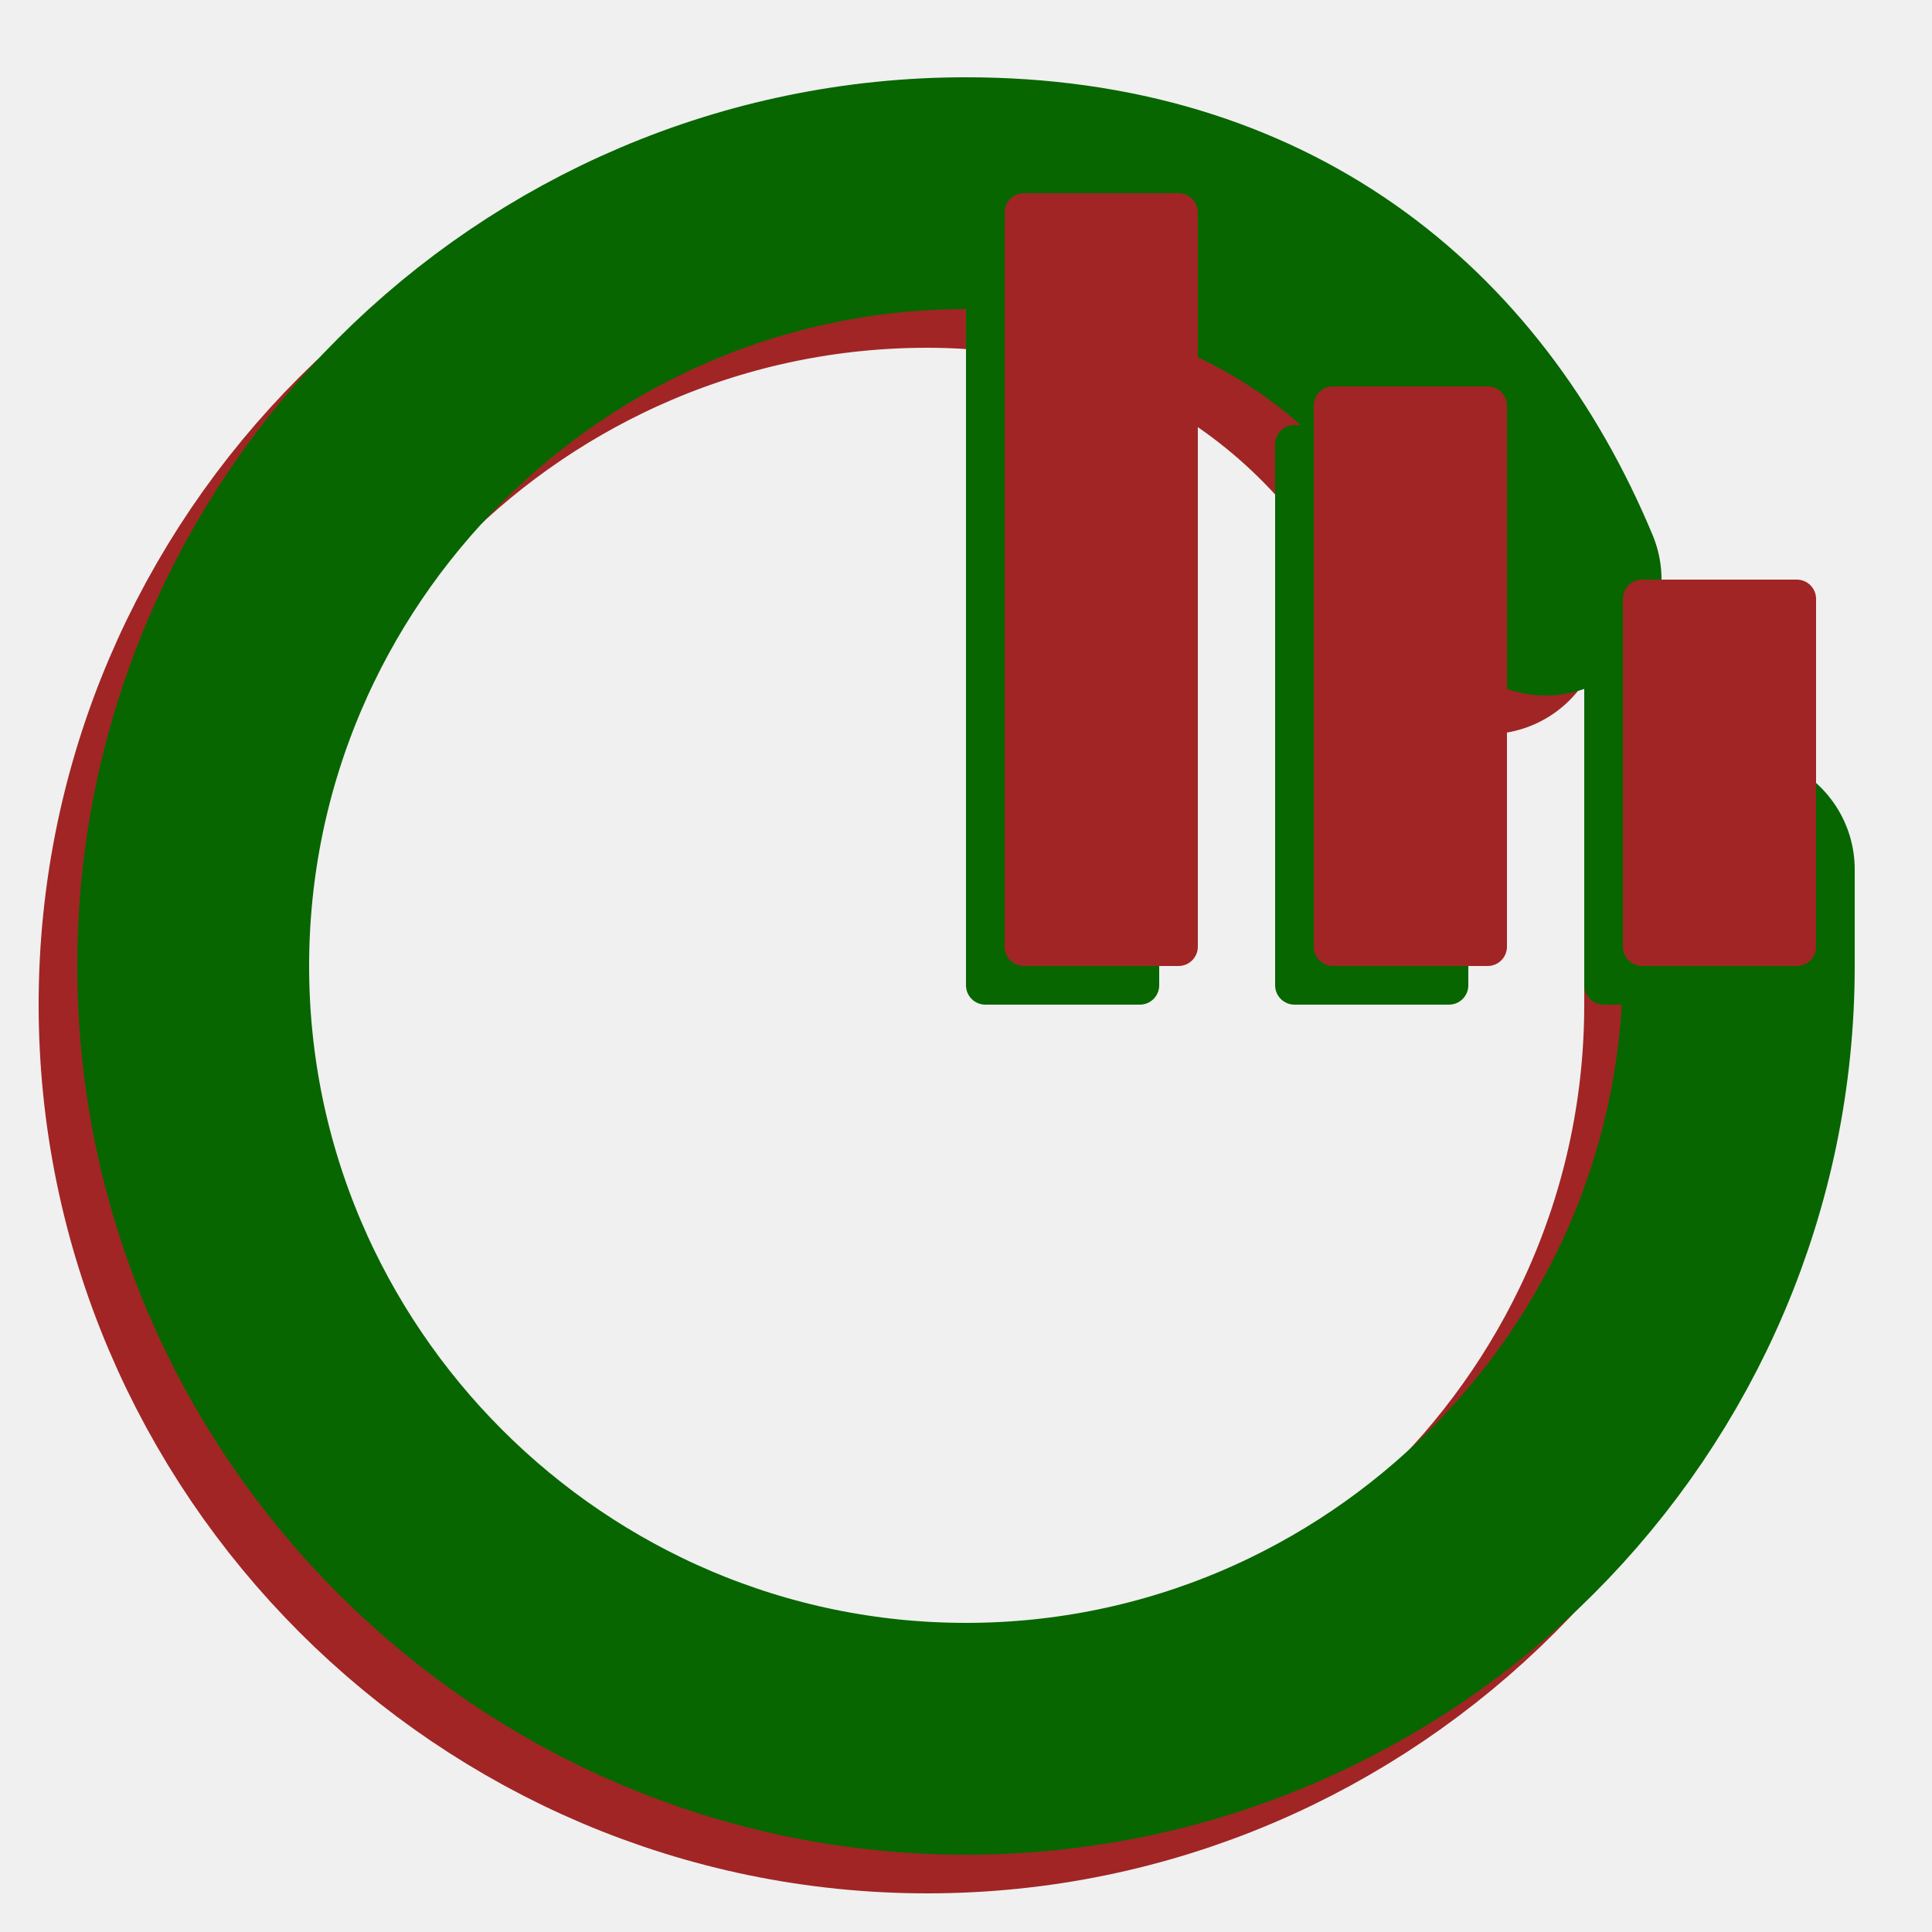
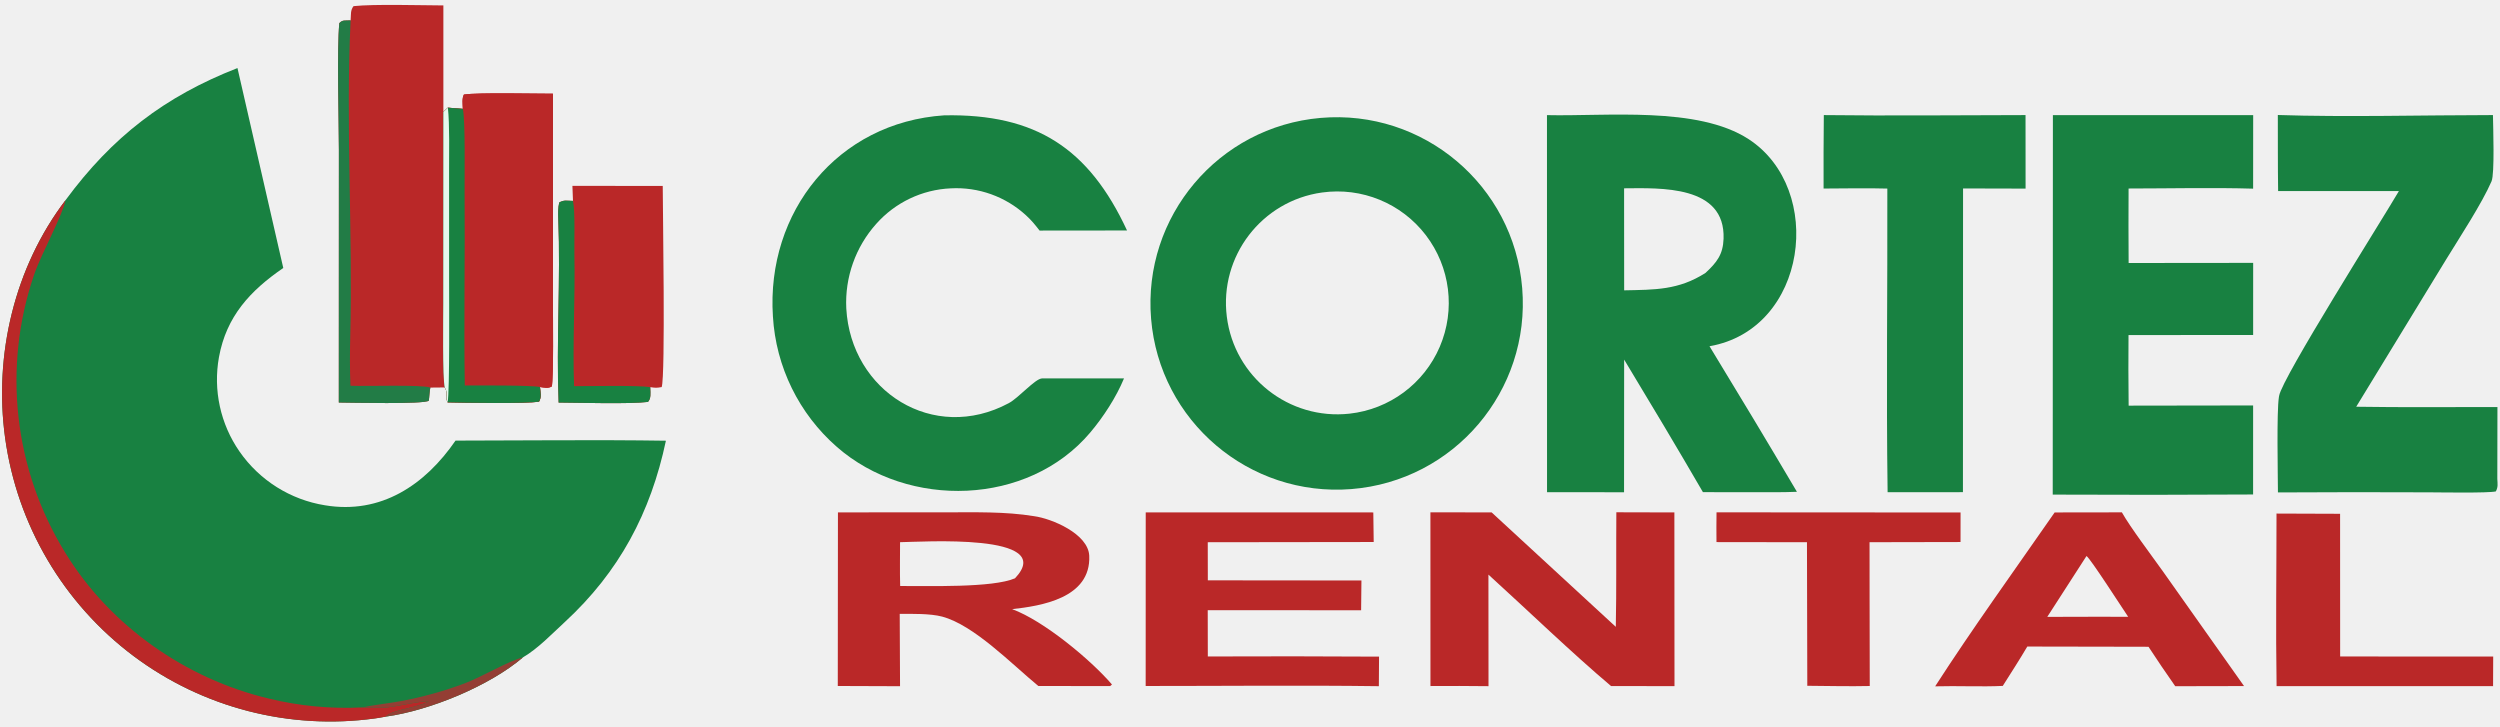
- <svg xmlns="http://www.w3.org/2000/svg" viewBox="0 0 100 100" fill="none">
-   <path d="M77 32C72 20 62 12 48 12C26 12 8 30 8 52C8 74 26 92 48 92C70 92 88 74 88 52L88 47" stroke="#a12525" stroke-width="12" stroke-linecap="round" />
-   <path d="M80 30C75 18 65 10 50 10C28 10 10 28 10 50C10 72 28 90 50 90C72 90 90 72 90 50L90 45" stroke="#076600" stroke-width="12" stroke-linecap="round" />
-   <rect x="50" y="12" width="10" height="40" fill="#076600" rx="1" />
-   <rect x="66" y="22" width="10" height="30" fill="#076600" rx="1" />
-   <rect x="82" y="32" width="10" height="20" fill="#076600" rx="1" />
-   <rect x="52" y="10" width="10" height="40" fill="#a12525" rx="1" />
-   <rect x="68" y="20" width="10" height="30" fill="#a12525" rx="1" />
-   <rect x="84" y="30" width="10" height="20" fill="#a12525" rx="1" />
+ <svg xmlns="http://www.w3.org/2000/svg" width="461" height="134" viewBox="0 0 461 134" fill="none">
+   <g clip-path="url(#clip0_7526_1614)">
+     <path d="M12.081 36.914C20.706 25.213 30.358 17.797 43.789 12.55L52.236 49.418C46.125 53.608 41.742 58.35 40.377 65.855C39.281 71.928 40.642 78.187 44.162 83.255C47.851 88.571 53.545 92.153 59.933 93.176C70.241 94.893 78.366 89.436 84 81.247C96.784 81.239 110.044 81.069 122.794 81.267C119.984 94.54 114.193 105.444 104.132 114.72C101.808 116.862 99.169 119.627 96.442 121.211C90.24 126.505 79.185 131.047 71.134 132.146C70.471 132.277 69.804 132.389 69.134 132.483C53.369 134.648 37.385 130.517 24.642 120.984C11.684 111.278 3.148 96.787 0.941 80.745C-1.167 65.423 2.678 49.271 12.081 36.914Z" fill="#188141" />
+     <path d="M71.134 132.146C70.471 132.277 69.804 132.389 69.134 132.483C53.369 134.648 37.385 130.517 24.642 120.984C11.684 111.277 3.148 96.787 0.941 80.744C-1.167 65.423 2.678 49.271 12.081 36.914C11.503 39.829 7.561 46.886 6.28 50.683C0.444 67.772 2.56 86.576 12.046 101.941C20.276 115.398 34.254 125.185 49.561 128.814C55.191 130.189 60.992 130.74 66.78 130.449C68.497 130.537 69.7 130.585 71.416 130.438C73.286 130.278 77.416 129.232 79.057 129.342C76.354 130.705 72.412 130.8 71.134 132.146Z" fill="#BA2828" />
+     <path d="M66.78 130.449C68.754 130.016 71.656 129.698 73.789 129.312C77.818 128.565 81.775 127.471 85.614 126.039C88.532 124.982 94.043 121.743 96.442 121.211C90.24 126.505 79.185 131.047 71.134 132.146C72.412 130.8 76.354 130.706 79.057 129.342C77.416 129.232 73.286 130.279 71.416 130.438C69.7 130.585 68.497 130.537 66.78 130.449Z" fill="#943E34" />
+     <path d="M243.515 21.743C262.458 20.103 279.125 34.172 280.693 53.124C282.26 72.075 268.13 88.692 249.178 90.188C230.326 91.676 213.821 77.636 212.262 58.786C210.703 39.936 224.677 23.374 243.515 21.743ZM262.93 43.371C258.43 37.481 251.106 34.474 243.767 35.5C232.646 37.055 224.832 47.254 226.224 58.399C227.616 69.545 237.697 77.507 248.859 76.278C256.224 75.467 262.584 70.75 265.499 63.934C268.414 57.119 267.433 49.26 262.93 43.371Z" fill="#188141" />
+     <path d="M285.26 21.229C296.205 21.492 313.039 19.527 322.458 25.667C336.579 34.873 333.304 60.708 315.233 63.846C320.668 72.756 326.044 81.704 331.355 90.689C328.563 90.812 325.332 90.751 322.505 90.764L314.021 90.753C309.356 82.716 304.297 74.257 299.492 66.311L299.475 90.769L285.274 90.765L285.26 21.229ZM299.483 34.725L299.495 53.538C305.187 53.421 309.532 53.502 314.495 50.325C316.566 48.395 317.727 46.95 317.826 44.022C318.169 34.116 306.239 34.676 299.483 34.725Z" fill="#188141" />
+     <path d="M64.655 3.758C64.746 2.61 64.593 1.924 65.19 1.133C69.005 0.726 77.585 0.985 81.758 1.001V20.64L82.589 19.853L85.344 20.071C85.312 19.216 85.158 18.141 85.545 17.431C88.341 17.035 98.505 17.278 101.968 17.279L101.964 56.026C101.963 58.206 102.1 69.691 101.756 71.261C101.021 71.676 100.444 71.484 99.572 71.371C99.67 72.386 99.884 73.203 99.409 74.051C97.279 74.473 85.23 74.269 82.536 74.195C82.005 73.063 82.774 72.683 82.016 71.446L79.363 71.472C79.231 71.803 79.166 73.327 79.072 73.885C78.246 74.581 64.617 74.242 62.476 74.226L62.491 27.654C62.484 22.157 62.119 8.988 62.569 4.264C63.207 3.627 63.54 3.821 64.655 3.758Z" fill="#BA2828" />
+     <path d="M85.343 20.071C85.312 19.216 85.158 18.141 85.545 17.431C88.341 17.035 98.505 17.278 101.968 17.279L101.964 56.027C101.963 58.206 102.099 69.691 101.756 71.261C101.021 71.676 100.444 71.484 99.572 71.371C99.67 72.386 99.884 73.203 99.409 74.052C97.279 74.473 85.23 74.269 82.536 74.195C82.005 73.063 82.774 72.684 82.016 71.446C81.579 69.793 81.738 58.282 81.739 56.096L81.758 20.64L82.589 19.853L85.343 20.071Z" fill="#BA2828" />
+     <path d="M81.758 20.64L82.589 19.853L85.343 20.071C85.836 22.179 85.648 32.594 85.67 35.297C85.766 47.184 85.525 59.196 85.706 71.08C88.029 71.085 97.998 71.012 99.572 71.371C99.67 72.386 99.884 73.203 99.409 74.051C97.279 74.473 85.23 74.269 82.536 74.195C82.005 73.063 82.774 72.683 82.016 71.446C81.579 69.793 81.738 58.281 81.739 56.096L81.758 20.64Z" fill="#188141" />
+     <path d="M81.758 20.64L82.589 19.853C82.934 22.975 82.804 28.342 82.809 31.612L82.815 51.929C82.814 54.822 82.947 72.4 82.536 74.195C82.005 73.063 82.774 72.683 82.016 71.446C81.579 69.793 81.738 58.281 81.739 56.096L81.758 20.64Z" fill="#E5F8ED" />
+     <path d="M62.476 74.226L62.491 27.654C62.484 22.157 62.119 8.988 62.569 4.264C63.207 3.627 63.54 3.821 64.655 3.758C63.707 22.85 65.091 42.934 64.585 62.124C64.509 64.994 64.497 68.28 64.627 71.132C67.398 71.268 77.807 70.883 79.363 71.472C79.231 71.803 79.166 73.327 79.072 73.885C78.246 74.581 64.617 74.242 62.476 74.226Z" fill="#227C46" />
+     <path d="M174.118 21.268C191.05 20.948 200.806 27.396 207.825 42.5L191.699 42.517C190.833 41.407 190.261 40.681 189.205 39.713C185.432 36.246 180.421 34.45 175.306 34.731C170.033 34.969 165.081 37.331 161.577 41.28C157.756 45.552 155.772 51.159 156.056 56.885C156.914 72.161 172.114 81.796 186.013 74.343C187.881 73.342 190.826 69.87 192.134 69.781L207.268 69.772C205.829 73.256 203.453 76.904 201.022 79.779C189.579 93.307 167.494 93.923 154.337 82.427C147.327 76.31 143.071 67.631 142.525 58.343C141.264 39.096 154.446 22.574 174.118 21.268Z" fill="#188141" />
+     <path d="M378.553 21.226L415.487 21.234L415.476 34.79C408.172 34.565 399.89 34.759 392.51 34.761C392.483 39.34 392.486 43.919 392.519 48.498L415.484 48.474L415.479 61.77L392.498 61.788L392.475 68.17L392.521 74.8L415.476 74.765L415.473 91.182C403.156 91.258 390.84 91.266 378.523 91.205L378.553 21.226Z" fill="#188141" />
+     <path d="M420.031 21.206C432.43 21.621 447.116 21.227 459.699 21.22C459.737 23.44 460.033 32.051 459.441 33.426C457.681 37.503 453.48 43.904 451.077 47.828L434.486 75.002C443.062 75.14 451.933 75.048 460.528 75.057L460.505 88.319C460.549 89.26 460.669 89.784 460.235 90.614C458.938 90.95 449.732 90.789 447.934 90.786C438.641 90.743 429.345 90.749 420.052 90.804C420.04 87.484 419.797 75.891 420.233 73.203L420.274 72.971C420.811 69.707 439.218 40.603 442.355 35.236L420.087 35.235C420.017 30.596 420.049 25.855 420.031 21.206Z" fill="#188141" />
+     <path d="M336.312 21.222C348.603 21.373 361.191 21.235 373.508 21.222L373.517 34.778L361.988 34.749L361.971 79.308L361.965 90.755L348.075 90.766C347.814 72.273 348.075 53.326 348.025 34.773C344.255 34.662 340.071 34.759 336.269 34.767C336.251 30.252 336.266 25.737 336.312 21.222Z" fill="#188141" />
+     <path d="M174.465 94.475C179.81 94.477 185.352 94.31 190.661 95.179C193.95 95.619 200.684 98.44 200.858 102.492C201.197 110.344 191.873 111.743 186.637 112.326C192.411 114.431 201.131 121.655 205.047 126.223L204.709 126.513L191.47 126.498C186.575 122.469 179.604 115.262 173.728 113.701C171.547 113.122 168.223 113.193 165.908 113.2L165.968 126.538L154.487 126.496L154.516 94.483L174.465 94.475ZM187.166 106.638C195.126 98.211 169.637 99.945 165.971 99.98C165.967 102.624 165.917 105.431 165.99 108.061C171.079 108.025 183.023 108.432 187.166 106.638Z" fill="#BA2828" />
+     <path d="M263.768 94.469L275.059 94.489L297.954 115.589C298.098 108.639 297.995 101.456 298.054 94.465L308.756 94.492L308.776 126.52L297.084 126.513C289.965 120.51 281.48 112.327 274.467 105.958L274.481 126.531C270.913 126.488 267.345 126.479 263.776 126.505L263.768 94.469Z" fill="#BA2828" />
+     <path d="M391.276 94.477C392.788 97.185 396.822 102.519 398.855 105.382L413.8 126.511L401.114 126.537C399.43 124.141 397.786 121.717 396.184 119.265L391.279 119.254L373.833 119.222C372.424 121.629 370.807 124.109 369.312 126.481C365.46 126.671 360.887 126.441 356.844 126.56C363.503 116.213 371.791 104.701 378.878 94.495L391.276 94.477ZM377.516 113.752L386.199 113.729L392.434 113.735C391.484 112.357 385.417 102.886 384.749 102.531L377.516 113.752Z" fill="#BA2828" />
+     <path d="M211.272 94.484L253.238 94.493L253.311 99.948L222.71 99.988L222.723 107.013L251.05 107.041L250.991 112.539L235.2 112.519L222.705 112.524L222.721 121.054C233.246 121.008 243.772 121.018 254.296 121.083L254.261 126.534C240.058 126.342 225.494 126.503 211.262 126.497L211.272 94.484Z" fill="#BA2828" />
+     <path d="M105.553 34.272L122.209 34.289C122.213 38.777 122.725 69.197 122.018 71.377C121.045 71.548 120.886 71.529 119.904 71.392L119.913 71.605C119.949 72.532 120.07 73.486 119.487 74.114C116.304 74.53 106.72 74.261 103.009 74.233C102.56 63.102 103.387 51.547 102.947 40.374C102.909 39.407 102.886 38.255 103.128 37.326C104.08 36.828 104.463 37.025 105.658 37.047L105.553 34.272Z" fill="#BA2828" />
+     <path d="M103.009 74.233C102.56 63.103 103.387 51.547 102.947 40.374C102.909 39.407 102.886 38.255 103.128 37.327C104.08 36.828 104.463 37.026 105.658 37.047C106.087 38.999 105.869 44.664 105.917 46.875C106.087 54.778 105.572 63.361 105.858 71.207C108.726 71.207 117.85 71.031 119.904 71.392L119.913 71.605C119.949 72.532 120.07 73.486 119.487 74.114C116.304 74.53 106.72 74.261 103.009 74.233Z" fill="#188141" />
+     <path d="M316.528 94.474L361.528 94.503L361.522 99.95L344.744 99.984L344.753 110.59L344.782 126.5C341.044 126.587 337.024 126.485 333.266 126.459L333.204 99.986L316.52 99.963C316.478 98.174 316.52 96.272 316.528 94.474Z" fill="#BA2828" />
+     <path d="M419.788 94.701L431.513 94.743L431.524 121.058L459.746 121.061L459.723 126.524L419.803 126.523C419.63 116.084 419.791 105.179 419.788 94.701Z" fill="#BA2828" />
+   </g>
+   <defs>
+     <clipPath id="clip0_7526_1614">
+       <rect width="461" height="134" fill="white" />
+     </clipPath>
+   </defs>
</svg>
